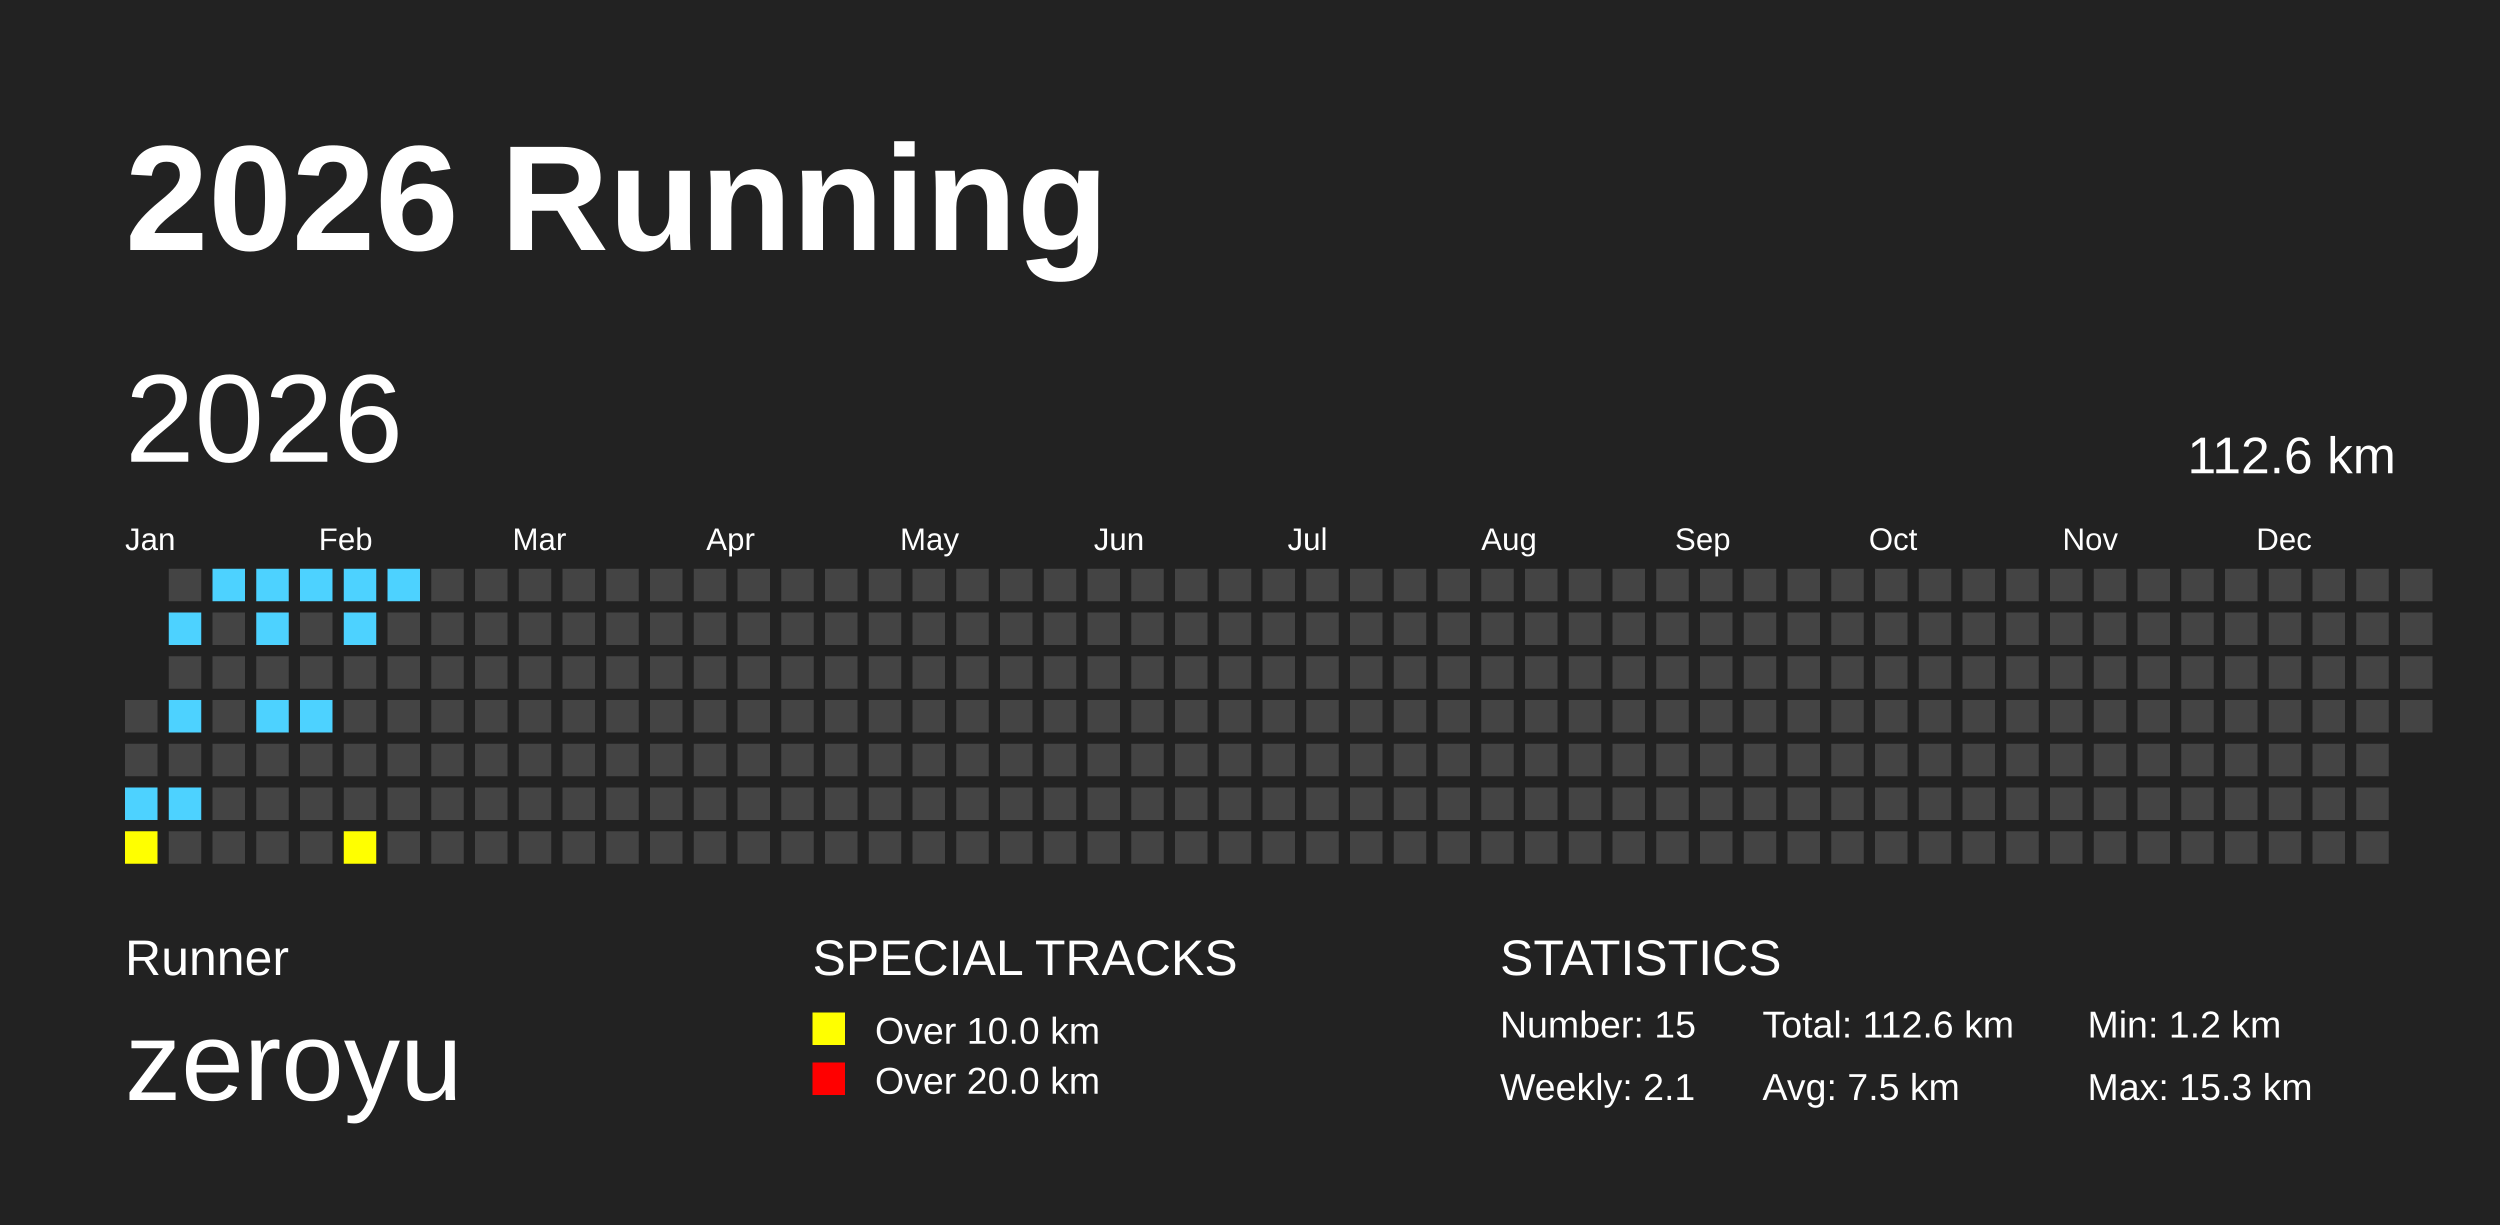
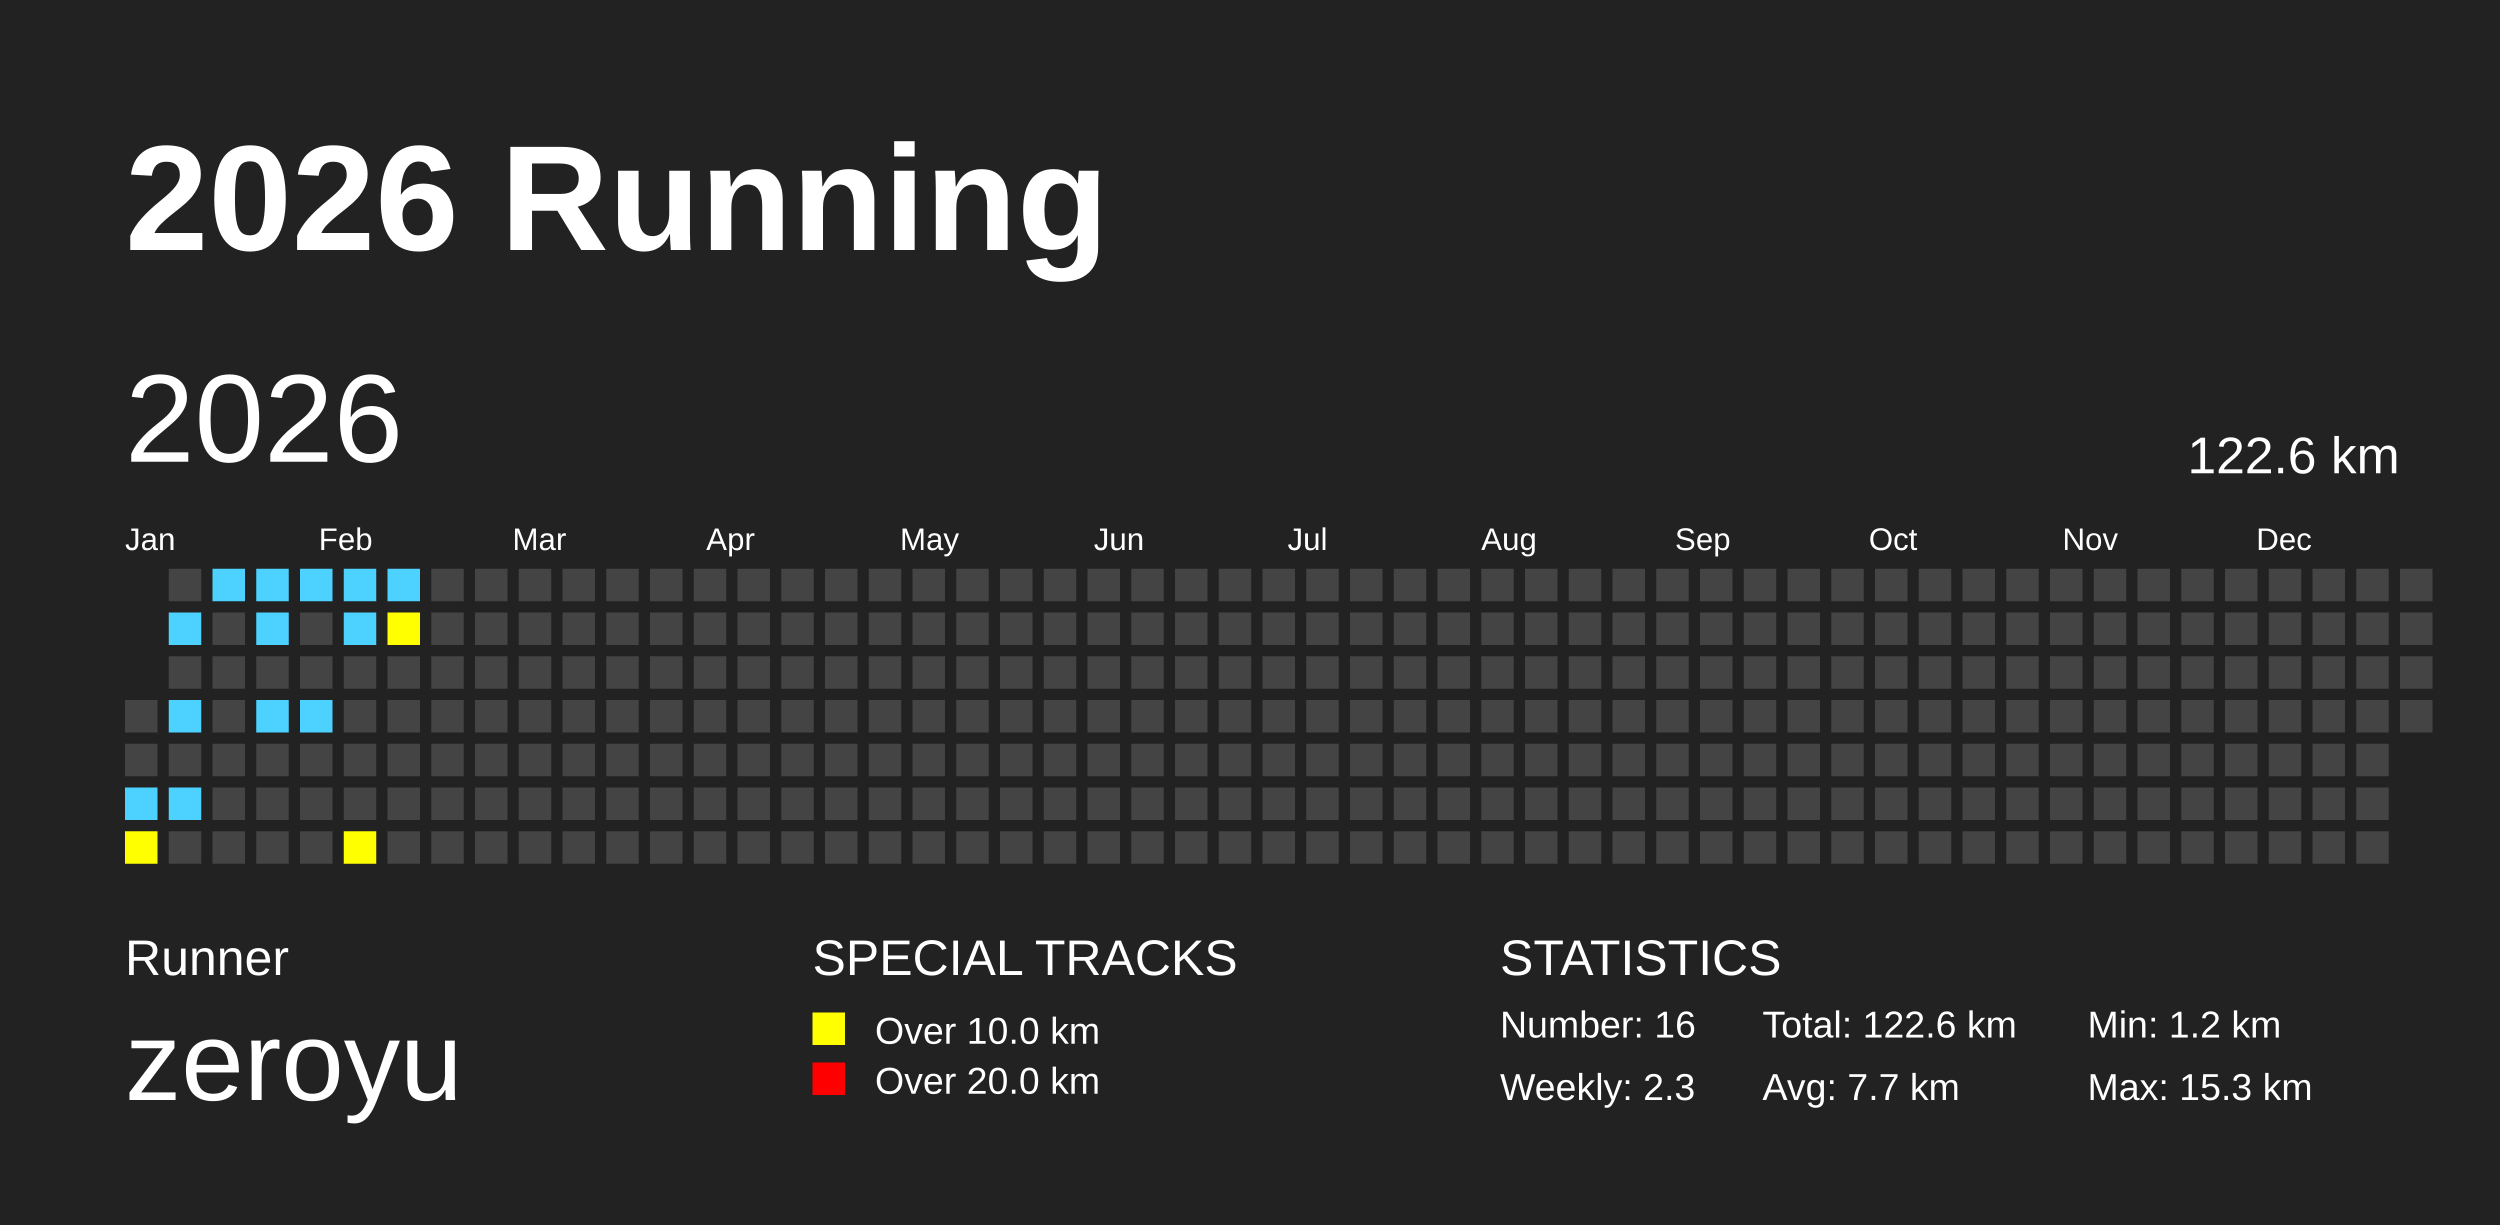
<svg xmlns="http://www.w3.org/2000/svg" baseProfile="full" height="98mm" version="1.1" viewBox="0,0,200,98" width="200mm">
  <defs />
  <rect fill="#222222" height="98" width="200" x="0" y="0" />
  <text fill="#FFFFFF" style="font-size:12px; font-family:Arial; font-weight:bold;" x="10" y="20">2026 Running</text>
  <text fill="#FFFFFF" style="font-size:4px; font-family:Arial" x="10" y="78">Runner</text>
  <text fill="#FFFFFF" style="font-size:9px; font-family:Arial" x="10" y="88">zeroyu</text>
  <text fill="#FFFFFF" style="font-size:4px; font-family:Arial" x="65" y="78">SPECIAL TRACKS</text>
  <rect fill="yellow" height="2.6" width="2.6" x="65" y="81" />
  <text fill="#FFFFFF" style="font-size:3px; font-family:Arial" x="70" y="83.5">Over 10.0 km</text>
  <rect fill="red" height="2.6" width="2.6" x="65" y="85" />
  <text fill="#FFFFFF" style="font-size:3px; font-family:Arial" x="70" y="87.5">Over 20.0 km</text>
  <text fill="#FFFFFF" style="font-size:4px; font-family:Arial" x="120" y="78">STATISTICS</text>
-   <text fill="#FFFFFF" style="font-size:3px; font-family:Arial" x="120" y="83">Number: 15</text>
-   <text fill="#FFFFFF" style="font-size:3px; font-family:Arial" x="120" y="88">Weekly: 2.1</text>
-   <text fill="#FFFFFF" style="font-size:3px; font-family:Arial" x="141" y="83">Total: 112.6 km</text>
-   <text fill="#FFFFFF" style="font-size:3px; font-family:Arial" x="141" y="88">Avg: 7.5 km</text>
+   <text fill="#FFFFFF" style="font-size:3px; font-family:Arial" x="120" y="83">Number: 16</text>
+   <text fill="#FFFFFF" style="font-size:3px; font-family:Arial" x="120" y="88">Weekly: 2.3</text>
+   <text fill="#FFFFFF" style="font-size:3px; font-family:Arial" x="141" y="83">Total: 122.6 km</text>
+   <text fill="#FFFFFF" style="font-size:3px; font-family:Arial" x="141" y="88">Avg: 7.7 km</text>
  <text fill="#FFFFFF" style="font-size:3px; font-family:Arial" x="167" y="83">Min: 1.2 km</text>
  <text fill="#FFFFFF" style="font-size:3px; font-family:Arial" x="167" y="88">Max: 15.3 km</text>
  <text dominant-baseline="hanging" fill="#FFFFFF" style="font-size:10.0px; font-family:Arial;" x="10" y="30">2026</text>
-   <text dominant-baseline="hanging" fill="#FFFFFF" style="font-size:4.125px; font-family:Arial;" x="175" y="35">112.6 km</text>
+   <text dominant-baseline="hanging" fill="#FFFFFF" style="font-size:4.125px; font-family:Arial;" x="175" y="35">122.6 km</text>
  <text fill="#FFFFFF" style="font-size:2.5px; font-family:Arial" x="10.0" y="44">Jan</text>
  <text fill="#FFFFFF" style="font-size:2.5px; font-family:Arial" x="25.5" y="44">Feb</text>
  <text fill="#FFFFFF" style="font-size:2.5px; font-family:Arial" x="41.0" y="44">Mar</text>
  <text fill="#FFFFFF" style="font-size:2.5px; font-family:Arial" x="56.5" y="44">Apr</text>
  <text fill="#FFFFFF" style="font-size:2.5px; font-family:Arial" x="72.0" y="44">May</text>
  <text fill="#FFFFFF" style="font-size:2.5px; font-family:Arial" x="87.5" y="44">Jun</text>
  <text fill="#FFFFFF" style="font-size:2.5px; font-family:Arial" x="103.0" y="44">Jul</text>
  <text fill="#FFFFFF" style="font-size:2.5px; font-family:Arial" x="118.5" y="44">Aug</text>
  <text fill="#FFFFFF" style="font-size:2.5px; font-family:Arial" x="134.0" y="44">Sep</text>
  <text fill="#FFFFFF" style="font-size:2.5px; font-family:Arial" x="149.5" y="44">Oct</text>
  <text fill="#FFFFFF" style="font-size:2.5px; font-family:Arial" x="165.0" y="44">Nov</text>
  <text fill="#FFFFFF" style="font-size:2.5px; font-family:Arial" x="180.5" y="44">Dec</text>
  <rect fill="#444444" height="2.6" width="2.6" x="10.0" y="56.0" />
  <rect fill="#444444" height="2.6" width="2.6" x="10.0" y="59.5" />
  <rect fill="#4DD2FF" height="2.6" width="2.6" x="10.0" y="63.0" />
  <rect fill="yellow" height="2.6" width="2.6" x="10.0" y="66.5" />
  <rect fill="#444444" height="2.6" width="2.6" x="13.5" y="45.5" />
  <rect fill="#4DD2FF" height="2.6" width="2.6" x="13.5" y="49.0" />
  <rect fill="#444444" height="2.6" width="2.6" x="13.5" y="52.5" />
  <rect fill="#4DD2FF" height="2.6" width="2.6" x="13.5" y="56.0" />
  <rect fill="#444444" height="2.6" width="2.6" x="13.5" y="59.5" />
  <rect fill="#4DD2FF" height="2.6" width="2.6" x="13.5" y="63.0" />
  <rect fill="#444444" height="2.6" width="2.6" x="13.5" y="66.5" />
  <rect fill="#4DD2FF" height="2.6" width="2.6" x="17.0" y="45.5" />
  <rect fill="#444444" height="2.6" width="2.6" x="17.0" y="49.0" />
  <rect fill="#444444" height="2.6" width="2.6" x="17.0" y="52.5" />
  <rect fill="#444444" height="2.6" width="2.6" x="17.0" y="56.0" />
  <rect fill="#444444" height="2.6" width="2.6" x="17.0" y="59.5" />
  <rect fill="#444444" height="2.6" width="2.6" x="17.0" y="63.0" />
  <rect fill="#444444" height="2.6" width="2.6" x="17.0" y="66.5" />
  <rect fill="#4DD2FF" height="2.6" width="2.6" x="20.5" y="45.5" />
  <rect fill="#4DD2FF" height="2.6" width="2.6" x="20.5" y="49.0" />
  <rect fill="#444444" height="2.6" width="2.6" x="20.5" y="52.5" />
  <rect fill="#4DD2FF" height="2.6" width="2.6" x="20.5" y="56.0" />
  <rect fill="#444444" height="2.6" width="2.6" x="20.5" y="59.5" />
  <rect fill="#444444" height="2.6" width="2.6" x="20.5" y="63.0" />
  <rect fill="#444444" height="2.6" width="2.6" x="20.5" y="66.5" />
  <rect fill="#4DD2FF" height="2.6" width="2.6" x="24.0" y="45.5" />
  <rect fill="#444444" height="2.6" width="2.6" x="24.0" y="49.0" />
  <rect fill="#444444" height="2.6" width="2.6" x="24.0" y="52.5" />
  <rect fill="#4DD2FF" height="2.6" width="2.6" x="24.0" y="56.0" />
  <rect fill="#444444" height="2.6" width="2.6" x="24.0" y="59.5" />
  <rect fill="#444444" height="2.6" width="2.6" x="24.0" y="63.0" />
  <rect fill="#444444" height="2.6" width="2.6" x="24.0" y="66.5" />
  <rect fill="#4DD2FF" height="2.6" width="2.6" x="27.5" y="45.5" />
  <rect fill="#4DD2FF" height="2.6" width="2.6" x="27.5" y="49.0" />
  <rect fill="#444444" height="2.6" width="2.6" x="27.5" y="52.5" />
  <rect fill="#444444" height="2.6" width="2.6" x="27.5" y="56.0" />
  <rect fill="#444444" height="2.6" width="2.6" x="27.5" y="59.5" />
  <rect fill="#444444" height="2.6" width="2.6" x="27.5" y="63.0" />
  <rect fill="yellow" height="2.6" width="2.6" x="27.5" y="66.5" />
  <rect fill="#4DD2FF" height="2.6" width="2.6" x="31.0" y="45.5" />
-   <rect fill="#444444" height="2.6" width="2.6" x="31.0" y="49.0" />
+   <rect fill="yellow" height="2.6" width="2.6" x="31.0" y="49.0" />
  <rect fill="#444444" height="2.6" width="2.6" x="31.0" y="52.5" />
  <rect fill="#444444" height="2.6" width="2.6" x="31.0" y="56.0" />
  <rect fill="#444444" height="2.6" width="2.6" x="31.0" y="59.5" />
  <rect fill="#444444" height="2.6" width="2.6" x="31.0" y="63.0" />
  <rect fill="#444444" height="2.6" width="2.6" x="31.0" y="66.5" />
  <rect fill="#444444" height="2.6" width="2.6" x="34.5" y="45.5" />
  <rect fill="#444444" height="2.6" width="2.6" x="34.5" y="49.0" />
  <rect fill="#444444" height="2.6" width="2.6" x="34.5" y="52.5" />
  <rect fill="#444444" height="2.6" width="2.6" x="34.5" y="56.0" />
  <rect fill="#444444" height="2.6" width="2.6" x="34.5" y="59.5" />
  <rect fill="#444444" height="2.6" width="2.6" x="34.5" y="63.0" />
  <rect fill="#444444" height="2.6" width="2.6" x="34.5" y="66.5" />
  <rect fill="#444444" height="2.6" width="2.6" x="38.0" y="45.5" />
  <rect fill="#444444" height="2.6" width="2.6" x="38.0" y="49.0" />
  <rect fill="#444444" height="2.6" width="2.6" x="38.0" y="52.5" />
  <rect fill="#444444" height="2.6" width="2.6" x="38.0" y="56.0" />
  <rect fill="#444444" height="2.6" width="2.6" x="38.0" y="59.5" />
  <rect fill="#444444" height="2.6" width="2.6" x="38.0" y="63.0" />
  <rect fill="#444444" height="2.6" width="2.6" x="38.0" y="66.5" />
  <rect fill="#444444" height="2.6" width="2.6" x="41.5" y="45.5" />
  <rect fill="#444444" height="2.6" width="2.6" x="41.5" y="49.0" />
  <rect fill="#444444" height="2.6" width="2.6" x="41.5" y="52.5" />
  <rect fill="#444444" height="2.6" width="2.6" x="41.5" y="56.0" />
  <rect fill="#444444" height="2.6" width="2.6" x="41.5" y="59.5" />
  <rect fill="#444444" height="2.6" width="2.6" x="41.5" y="63.0" />
  <rect fill="#444444" height="2.6" width="2.6" x="41.5" y="66.5" />
  <rect fill="#444444" height="2.6" width="2.6" x="45.0" y="45.5" />
  <rect fill="#444444" height="2.6" width="2.6" x="45.0" y="49.0" />
  <rect fill="#444444" height="2.6" width="2.6" x="45.0" y="52.5" />
  <rect fill="#444444" height="2.6" width="2.6" x="45.0" y="56.0" />
  <rect fill="#444444" height="2.6" width="2.6" x="45.0" y="59.5" />
  <rect fill="#444444" height="2.6" width="2.6" x="45.0" y="63.0" />
  <rect fill="#444444" height="2.6" width="2.6" x="45.0" y="66.5" />
  <rect fill="#444444" height="2.6" width="2.6" x="48.5" y="45.5" />
  <rect fill="#444444" height="2.6" width="2.6" x="48.5" y="49.0" />
  <rect fill="#444444" height="2.6" width="2.6" x="48.5" y="52.5" />
  <rect fill="#444444" height="2.6" width="2.6" x="48.5" y="56.0" />
  <rect fill="#444444" height="2.6" width="2.6" x="48.5" y="59.5" />
  <rect fill="#444444" height="2.6" width="2.6" x="48.5" y="63.0" />
  <rect fill="#444444" height="2.6" width="2.6" x="48.5" y="66.5" />
  <rect fill="#444444" height="2.6" width="2.6" x="52.0" y="45.5" />
  <rect fill="#444444" height="2.6" width="2.6" x="52.0" y="49.0" />
  <rect fill="#444444" height="2.6" width="2.6" x="52.0" y="52.5" />
  <rect fill="#444444" height="2.6" width="2.6" x="52.0" y="56.0" />
  <rect fill="#444444" height="2.6" width="2.6" x="52.0" y="59.5" />
  <rect fill="#444444" height="2.6" width="2.6" x="52.0" y="63.0" />
  <rect fill="#444444" height="2.6" width="2.6" x="52.0" y="66.5" />
  <rect fill="#444444" height="2.6" width="2.6" x="55.5" y="45.5" />
  <rect fill="#444444" height="2.6" width="2.6" x="55.5" y="49.0" />
  <rect fill="#444444" height="2.6" width="2.6" x="55.5" y="52.5" />
  <rect fill="#444444" height="2.6" width="2.6" x="55.5" y="56.0" />
  <rect fill="#444444" height="2.6" width="2.6" x="55.5" y="59.5" />
  <rect fill="#444444" height="2.6" width="2.6" x="55.5" y="63.0" />
  <rect fill="#444444" height="2.6" width="2.6" x="55.5" y="66.5" />
  <rect fill="#444444" height="2.6" width="2.6" x="59.0" y="45.5" />
  <rect fill="#444444" height="2.6" width="2.6" x="59.0" y="49.0" />
  <rect fill="#444444" height="2.6" width="2.6" x="59.0" y="52.5" />
  <rect fill="#444444" height="2.6" width="2.6" x="59.0" y="56.0" />
  <rect fill="#444444" height="2.6" width="2.6" x="59.0" y="59.5" />
  <rect fill="#444444" height="2.6" width="2.6" x="59.0" y="63.0" />
  <rect fill="#444444" height="2.6" width="2.6" x="59.0" y="66.5" />
  <rect fill="#444444" height="2.6" width="2.6" x="62.5" y="45.5" />
  <rect fill="#444444" height="2.6" width="2.6" x="62.5" y="49.0" />
  <rect fill="#444444" height="2.6" width="2.6" x="62.5" y="52.5" />
  <rect fill="#444444" height="2.6" width="2.6" x="62.5" y="56.0" />
  <rect fill="#444444" height="2.6" width="2.6" x="62.5" y="59.5" />
  <rect fill="#444444" height="2.6" width="2.6" x="62.5" y="63.0" />
  <rect fill="#444444" height="2.6" width="2.6" x="62.5" y="66.5" />
  <rect fill="#444444" height="2.6" width="2.6" x="66.0" y="45.5" />
  <rect fill="#444444" height="2.6" width="2.6" x="66.0" y="49.0" />
  <rect fill="#444444" height="2.6" width="2.6" x="66.0" y="52.5" />
  <rect fill="#444444" height="2.6" width="2.6" x="66.0" y="56.0" />
  <rect fill="#444444" height="2.6" width="2.6" x="66.0" y="59.5" />
  <rect fill="#444444" height="2.6" width="2.6" x="66.0" y="63.0" />
  <rect fill="#444444" height="2.6" width="2.6" x="66.0" y="66.5" />
  <rect fill="#444444" height="2.6" width="2.6" x="69.5" y="45.5" />
  <rect fill="#444444" height="2.6" width="2.6" x="69.5" y="49.0" />
  <rect fill="#444444" height="2.6" width="2.6" x="69.5" y="52.5" />
  <rect fill="#444444" height="2.6" width="2.6" x="69.5" y="56.0" />
  <rect fill="#444444" height="2.6" width="2.6" x="69.5" y="59.5" />
  <rect fill="#444444" height="2.6" width="2.6" x="69.5" y="63.0" />
  <rect fill="#444444" height="2.6" width="2.6" x="69.5" y="66.5" />
  <rect fill="#444444" height="2.6" width="2.6" x="73.0" y="45.5" />
  <rect fill="#444444" height="2.6" width="2.6" x="73.0" y="49.0" />
  <rect fill="#444444" height="2.6" width="2.6" x="73.0" y="52.5" />
  <rect fill="#444444" height="2.6" width="2.6" x="73.0" y="56.0" />
  <rect fill="#444444" height="2.6" width="2.6" x="73.0" y="59.5" />
  <rect fill="#444444" height="2.6" width="2.6" x="73.0" y="63.0" />
  <rect fill="#444444" height="2.6" width="2.6" x="73.0" y="66.5" />
  <rect fill="#444444" height="2.6" width="2.6" x="76.5" y="45.5" />
  <rect fill="#444444" height="2.6" width="2.6" x="76.5" y="49.0" />
  <rect fill="#444444" height="2.6" width="2.6" x="76.5" y="52.5" />
  <rect fill="#444444" height="2.6" width="2.6" x="76.5" y="56.0" />
  <rect fill="#444444" height="2.6" width="2.6" x="76.5" y="59.5" />
  <rect fill="#444444" height="2.6" width="2.6" x="76.5" y="63.0" />
  <rect fill="#444444" height="2.6" width="2.6" x="76.5" y="66.5" />
  <rect fill="#444444" height="2.6" width="2.6" x="80.0" y="45.5" />
  <rect fill="#444444" height="2.6" width="2.6" x="80.0" y="49.0" />
  <rect fill="#444444" height="2.6" width="2.6" x="80.0" y="52.5" />
  <rect fill="#444444" height="2.6" width="2.6" x="80.0" y="56.0" />
  <rect fill="#444444" height="2.6" width="2.6" x="80.0" y="59.5" />
  <rect fill="#444444" height="2.6" width="2.6" x="80.0" y="63.0" />
  <rect fill="#444444" height="2.6" width="2.6" x="80.0" y="66.5" />
  <rect fill="#444444" height="2.6" width="2.6" x="83.5" y="45.5" />
  <rect fill="#444444" height="2.6" width="2.6" x="83.5" y="49.0" />
  <rect fill="#444444" height="2.6" width="2.6" x="83.5" y="52.5" />
  <rect fill="#444444" height="2.6" width="2.6" x="83.5" y="56.0" />
  <rect fill="#444444" height="2.6" width="2.6" x="83.5" y="59.5" />
  <rect fill="#444444" height="2.6" width="2.6" x="83.5" y="63.0" />
  <rect fill="#444444" height="2.6" width="2.6" x="83.5" y="66.5" />
  <rect fill="#444444" height="2.6" width="2.6" x="87.0" y="45.5" />
  <rect fill="#444444" height="2.6" width="2.6" x="87.0" y="49.0" />
  <rect fill="#444444" height="2.6" width="2.6" x="87.0" y="52.5" />
  <rect fill="#444444" height="2.6" width="2.6" x="87.0" y="56.0" />
  <rect fill="#444444" height="2.6" width="2.6" x="87.0" y="59.5" />
  <rect fill="#444444" height="2.6" width="2.6" x="87.0" y="63.0" />
  <rect fill="#444444" height="2.6" width="2.6" x="87.0" y="66.5" />
  <rect fill="#444444" height="2.6" width="2.6" x="90.5" y="45.5" />
  <rect fill="#444444" height="2.6" width="2.6" x="90.5" y="49.0" />
  <rect fill="#444444" height="2.6" width="2.6" x="90.5" y="52.5" />
  <rect fill="#444444" height="2.6" width="2.6" x="90.5" y="56.0" />
  <rect fill="#444444" height="2.6" width="2.6" x="90.5" y="59.5" />
  <rect fill="#444444" height="2.6" width="2.6" x="90.5" y="63.0" />
  <rect fill="#444444" height="2.6" width="2.6" x="90.5" y="66.5" />
  <rect fill="#444444" height="2.6" width="2.6" x="94.0" y="45.5" />
  <rect fill="#444444" height="2.6" width="2.6" x="94.0" y="49.0" />
  <rect fill="#444444" height="2.6" width="2.6" x="94.0" y="52.5" />
  <rect fill="#444444" height="2.6" width="2.6" x="94.0" y="56.0" />
  <rect fill="#444444" height="2.6" width="2.6" x="94.0" y="59.5" />
  <rect fill="#444444" height="2.6" width="2.6" x="94.0" y="63.0" />
  <rect fill="#444444" height="2.6" width="2.6" x="94.0" y="66.5" />
  <rect fill="#444444" height="2.6" width="2.6" x="97.5" y="45.5" />
  <rect fill="#444444" height="2.6" width="2.6" x="97.5" y="49.0" />
  <rect fill="#444444" height="2.6" width="2.6" x="97.5" y="52.5" />
  <rect fill="#444444" height="2.6" width="2.6" x="97.5" y="56.0" />
  <rect fill="#444444" height="2.6" width="2.6" x="97.5" y="59.5" />
  <rect fill="#444444" height="2.6" width="2.6" x="97.5" y="63.0" />
  <rect fill="#444444" height="2.6" width="2.6" x="97.5" y="66.5" />
  <rect fill="#444444" height="2.6" width="2.6" x="101.0" y="45.5" />
  <rect fill="#444444" height="2.6" width="2.6" x="101.0" y="49.0" />
  <rect fill="#444444" height="2.6" width="2.6" x="101.0" y="52.5" />
  <rect fill="#444444" height="2.6" width="2.6" x="101.0" y="56.0" />
  <rect fill="#444444" height="2.6" width="2.6" x="101.0" y="59.5" />
  <rect fill="#444444" height="2.6" width="2.6" x="101.0" y="63.0" />
  <rect fill="#444444" height="2.6" width="2.6" x="101.0" y="66.5" />
  <rect fill="#444444" height="2.6" width="2.6" x="104.5" y="45.5" />
  <rect fill="#444444" height="2.6" width="2.6" x="104.5" y="49.0" />
  <rect fill="#444444" height="2.6" width="2.6" x="104.5" y="52.5" />
  <rect fill="#444444" height="2.6" width="2.6" x="104.5" y="56.0" />
  <rect fill="#444444" height="2.6" width="2.6" x="104.5" y="59.5" />
  <rect fill="#444444" height="2.6" width="2.6" x="104.5" y="63.0" />
  <rect fill="#444444" height="2.6" width="2.6" x="104.5" y="66.5" />
  <rect fill="#444444" height="2.6" width="2.6" x="108.0" y="45.5" />
  <rect fill="#444444" height="2.6" width="2.6" x="108.0" y="49.0" />
  <rect fill="#444444" height="2.6" width="2.6" x="108.0" y="52.5" />
  <rect fill="#444444" height="2.6" width="2.6" x="108.0" y="56.0" />
  <rect fill="#444444" height="2.6" width="2.6" x="108.0" y="59.5" />
  <rect fill="#444444" height="2.6" width="2.6" x="108.0" y="63.0" />
  <rect fill="#444444" height="2.6" width="2.6" x="108.0" y="66.5" />
  <rect fill="#444444" height="2.6" width="2.6" x="111.5" y="45.5" />
  <rect fill="#444444" height="2.6" width="2.6" x="111.5" y="49.0" />
  <rect fill="#444444" height="2.6" width="2.6" x="111.5" y="52.5" />
  <rect fill="#444444" height="2.6" width="2.6" x="111.5" y="56.0" />
  <rect fill="#444444" height="2.6" width="2.6" x="111.5" y="59.5" />
  <rect fill="#444444" height="2.6" width="2.6" x="111.5" y="63.0" />
  <rect fill="#444444" height="2.6" width="2.6" x="111.5" y="66.5" />
  <rect fill="#444444" height="2.6" width="2.6" x="115.0" y="45.5" />
  <rect fill="#444444" height="2.6" width="2.6" x="115.0" y="49.0" />
  <rect fill="#444444" height="2.6" width="2.6" x="115.0" y="52.5" />
  <rect fill="#444444" height="2.6" width="2.6" x="115.0" y="56.0" />
  <rect fill="#444444" height="2.6" width="2.6" x="115.0" y="59.5" />
  <rect fill="#444444" height="2.6" width="2.6" x="115.0" y="63.0" />
  <rect fill="#444444" height="2.6" width="2.6" x="115.0" y="66.5" />
  <rect fill="#444444" height="2.6" width="2.6" x="118.5" y="45.5" />
  <rect fill="#444444" height="2.6" width="2.6" x="118.5" y="49.0" />
  <rect fill="#444444" height="2.6" width="2.6" x="118.5" y="52.5" />
  <rect fill="#444444" height="2.6" width="2.6" x="118.5" y="56.0" />
  <rect fill="#444444" height="2.6" width="2.6" x="118.5" y="59.5" />
  <rect fill="#444444" height="2.6" width="2.6" x="118.5" y="63.0" />
  <rect fill="#444444" height="2.6" width="2.6" x="118.5" y="66.5" />
  <rect fill="#444444" height="2.6" width="2.6" x="122.0" y="45.5" />
  <rect fill="#444444" height="2.6" width="2.6" x="122.0" y="49.0" />
  <rect fill="#444444" height="2.6" width="2.6" x="122.0" y="52.5" />
  <rect fill="#444444" height="2.6" width="2.6" x="122.0" y="56.0" />
  <rect fill="#444444" height="2.6" width="2.6" x="122.0" y="59.5" />
  <rect fill="#444444" height="2.6" width="2.6" x="122.0" y="63.0" />
  <rect fill="#444444" height="2.6" width="2.6" x="122.0" y="66.5" />
  <rect fill="#444444" height="2.6" width="2.6" x="125.5" y="45.5" />
  <rect fill="#444444" height="2.6" width="2.6" x="125.5" y="49.0" />
  <rect fill="#444444" height="2.6" width="2.6" x="125.5" y="52.5" />
  <rect fill="#444444" height="2.6" width="2.6" x="125.5" y="56.0" />
  <rect fill="#444444" height="2.6" width="2.6" x="125.5" y="59.5" />
  <rect fill="#444444" height="2.6" width="2.6" x="125.5" y="63.0" />
  <rect fill="#444444" height="2.6" width="2.6" x="125.5" y="66.5" />
  <rect fill="#444444" height="2.6" width="2.6" x="129.0" y="45.5" />
  <rect fill="#444444" height="2.6" width="2.6" x="129.0" y="49.0" />
  <rect fill="#444444" height="2.6" width="2.6" x="129.0" y="52.5" />
  <rect fill="#444444" height="2.6" width="2.6" x="129.0" y="56.0" />
  <rect fill="#444444" height="2.6" width="2.6" x="129.0" y="59.5" />
  <rect fill="#444444" height="2.6" width="2.6" x="129.0" y="63.0" />
  <rect fill="#444444" height="2.6" width="2.6" x="129.0" y="66.5" />
  <rect fill="#444444" height="2.6" width="2.6" x="132.5" y="45.5" />
  <rect fill="#444444" height="2.6" width="2.6" x="132.5" y="49.0" />
  <rect fill="#444444" height="2.6" width="2.6" x="132.5" y="52.5" />
  <rect fill="#444444" height="2.6" width="2.6" x="132.5" y="56.0" />
  <rect fill="#444444" height="2.6" width="2.6" x="132.5" y="59.5" />
  <rect fill="#444444" height="2.6" width="2.6" x="132.5" y="63.0" />
  <rect fill="#444444" height="2.6" width="2.6" x="132.5" y="66.5" />
  <rect fill="#444444" height="2.6" width="2.6" x="136.0" y="45.5" />
  <rect fill="#444444" height="2.6" width="2.6" x="136.0" y="49.0" />
  <rect fill="#444444" height="2.6" width="2.6" x="136.0" y="52.5" />
  <rect fill="#444444" height="2.6" width="2.6" x="136.0" y="56.0" />
  <rect fill="#444444" height="2.6" width="2.6" x="136.0" y="59.5" />
  <rect fill="#444444" height="2.6" width="2.6" x="136.0" y="63.0" />
  <rect fill="#444444" height="2.6" width="2.6" x="136.0" y="66.5" />
  <rect fill="#444444" height="2.6" width="2.6" x="139.5" y="45.5" />
  <rect fill="#444444" height="2.6" width="2.6" x="139.5" y="49.0" />
  <rect fill="#444444" height="2.6" width="2.6" x="139.5" y="52.5" />
  <rect fill="#444444" height="2.6" width="2.6" x="139.5" y="56.0" />
  <rect fill="#444444" height="2.6" width="2.6" x="139.5" y="59.5" />
  <rect fill="#444444" height="2.6" width="2.6" x="139.5" y="63.0" />
  <rect fill="#444444" height="2.6" width="2.6" x="139.5" y="66.5" />
  <rect fill="#444444" height="2.6" width="2.6" x="143.0" y="45.5" />
  <rect fill="#444444" height="2.6" width="2.6" x="143.0" y="49.0" />
  <rect fill="#444444" height="2.6" width="2.6" x="143.0" y="52.5" />
  <rect fill="#444444" height="2.6" width="2.6" x="143.0" y="56.0" />
  <rect fill="#444444" height="2.6" width="2.6" x="143.0" y="59.5" />
  <rect fill="#444444" height="2.6" width="2.6" x="143.0" y="63.0" />
  <rect fill="#444444" height="2.6" width="2.6" x="143.0" y="66.5" />
  <rect fill="#444444" height="2.6" width="2.6" x="146.5" y="45.5" />
  <rect fill="#444444" height="2.6" width="2.6" x="146.5" y="49.0" />
  <rect fill="#444444" height="2.6" width="2.6" x="146.5" y="52.5" />
  <rect fill="#444444" height="2.6" width="2.6" x="146.5" y="56.0" />
  <rect fill="#444444" height="2.6" width="2.6" x="146.5" y="59.5" />
  <rect fill="#444444" height="2.6" width="2.6" x="146.5" y="63.0" />
  <rect fill="#444444" height="2.6" width="2.6" x="146.5" y="66.5" />
  <rect fill="#444444" height="2.6" width="2.6" x="150.0" y="45.5" />
  <rect fill="#444444" height="2.6" width="2.6" x="150.0" y="49.0" />
  <rect fill="#444444" height="2.6" width="2.6" x="150.0" y="52.5" />
  <rect fill="#444444" height="2.6" width="2.6" x="150.0" y="56.0" />
  <rect fill="#444444" height="2.6" width="2.6" x="150.0" y="59.5" />
  <rect fill="#444444" height="2.6" width="2.6" x="150.0" y="63.0" />
  <rect fill="#444444" height="2.6" width="2.6" x="150.0" y="66.5" />
  <rect fill="#444444" height="2.6" width="2.6" x="153.5" y="45.5" />
  <rect fill="#444444" height="2.6" width="2.6" x="153.5" y="49.0" />
  <rect fill="#444444" height="2.6" width="2.6" x="153.5" y="52.5" />
  <rect fill="#444444" height="2.6" width="2.6" x="153.5" y="56.0" />
  <rect fill="#444444" height="2.6" width="2.6" x="153.5" y="59.5" />
  <rect fill="#444444" height="2.6" width="2.6" x="153.5" y="63.0" />
  <rect fill="#444444" height="2.6" width="2.6" x="153.5" y="66.5" />
  <rect fill="#444444" height="2.6" width="2.6" x="157.0" y="45.5" />
  <rect fill="#444444" height="2.6" width="2.6" x="157.0" y="49.0" />
  <rect fill="#444444" height="2.6" width="2.6" x="157.0" y="52.5" />
  <rect fill="#444444" height="2.6" width="2.6" x="157.0" y="56.0" />
  <rect fill="#444444" height="2.6" width="2.6" x="157.0" y="59.5" />
  <rect fill="#444444" height="2.6" width="2.6" x="157.0" y="63.0" />
  <rect fill="#444444" height="2.6" width="2.6" x="157.0" y="66.5" />
  <rect fill="#444444" height="2.6" width="2.6" x="160.5" y="45.5" />
  <rect fill="#444444" height="2.6" width="2.6" x="160.5" y="49.0" />
  <rect fill="#444444" height="2.6" width="2.6" x="160.5" y="52.5" />
  <rect fill="#444444" height="2.6" width="2.6" x="160.5" y="56.0" />
  <rect fill="#444444" height="2.6" width="2.6" x="160.5" y="59.5" />
  <rect fill="#444444" height="2.6" width="2.6" x="160.5" y="63.0" />
  <rect fill="#444444" height="2.6" width="2.6" x="160.5" y="66.5" />
  <rect fill="#444444" height="2.6" width="2.6" x="164.0" y="45.5" />
  <rect fill="#444444" height="2.6" width="2.6" x="164.0" y="49.0" />
  <rect fill="#444444" height="2.6" width="2.6" x="164.0" y="52.5" />
  <rect fill="#444444" height="2.6" width="2.6" x="164.0" y="56.0" />
  <rect fill="#444444" height="2.6" width="2.6" x="164.0" y="59.5" />
  <rect fill="#444444" height="2.6" width="2.6" x="164.0" y="63.0" />
  <rect fill="#444444" height="2.6" width="2.6" x="164.0" y="66.5" />
  <rect fill="#444444" height="2.6" width="2.6" x="167.5" y="45.5" />
  <rect fill="#444444" height="2.6" width="2.6" x="167.5" y="49.0" />
  <rect fill="#444444" height="2.6" width="2.6" x="167.5" y="52.5" />
  <rect fill="#444444" height="2.6" width="2.6" x="167.5" y="56.0" />
  <rect fill="#444444" height="2.6" width="2.6" x="167.5" y="59.5" />
  <rect fill="#444444" height="2.6" width="2.6" x="167.5" y="63.0" />
  <rect fill="#444444" height="2.6" width="2.6" x="167.5" y="66.5" />
  <rect fill="#444444" height="2.6" width="2.6" x="171.0" y="45.5" />
  <rect fill="#444444" height="2.6" width="2.6" x="171.0" y="49.0" />
  <rect fill="#444444" height="2.6" width="2.6" x="171.0" y="52.5" />
  <rect fill="#444444" height="2.6" width="2.6" x="171.0" y="56.0" />
  <rect fill="#444444" height="2.6" width="2.6" x="171.0" y="59.5" />
  <rect fill="#444444" height="2.6" width="2.6" x="171.0" y="63.0" />
  <rect fill="#444444" height="2.6" width="2.6" x="171.0" y="66.5" />
  <rect fill="#444444" height="2.6" width="2.6" x="174.5" y="45.5" />
  <rect fill="#444444" height="2.6" width="2.6" x="174.5" y="49.0" />
  <rect fill="#444444" height="2.6" width="2.6" x="174.5" y="52.5" />
  <rect fill="#444444" height="2.6" width="2.6" x="174.5" y="56.0" />
  <rect fill="#444444" height="2.6" width="2.6" x="174.5" y="59.5" />
  <rect fill="#444444" height="2.6" width="2.6" x="174.5" y="63.0" />
  <rect fill="#444444" height="2.6" width="2.6" x="174.5" y="66.5" />
  <rect fill="#444444" height="2.6" width="2.6" x="178.0" y="45.5" />
  <rect fill="#444444" height="2.6" width="2.6" x="178.0" y="49.0" />
  <rect fill="#444444" height="2.6" width="2.6" x="178.0" y="52.5" />
  <rect fill="#444444" height="2.6" width="2.6" x="178.0" y="56.0" />
  <rect fill="#444444" height="2.6" width="2.6" x="178.0" y="59.5" />
  <rect fill="#444444" height="2.6" width="2.6" x="178.0" y="63.0" />
  <rect fill="#444444" height="2.6" width="2.6" x="178.0" y="66.5" />
  <rect fill="#444444" height="2.6" width="2.6" x="181.5" y="45.5" />
  <rect fill="#444444" height="2.6" width="2.6" x="181.5" y="49.0" />
  <rect fill="#444444" height="2.6" width="2.6" x="181.5" y="52.5" />
  <rect fill="#444444" height="2.6" width="2.6" x="181.5" y="56.0" />
  <rect fill="#444444" height="2.6" width="2.6" x="181.5" y="59.5" />
  <rect fill="#444444" height="2.6" width="2.6" x="181.5" y="63.0" />
  <rect fill="#444444" height="2.6" width="2.6" x="181.5" y="66.5" />
  <rect fill="#444444" height="2.6" width="2.6" x="185.0" y="45.5" />
  <rect fill="#444444" height="2.6" width="2.6" x="185.0" y="49.0" />
  <rect fill="#444444" height="2.6" width="2.6" x="185.0" y="52.5" />
  <rect fill="#444444" height="2.6" width="2.6" x="185.0" y="56.0" />
  <rect fill="#444444" height="2.6" width="2.6" x="185.0" y="59.5" />
  <rect fill="#444444" height="2.6" width="2.6" x="185.0" y="63.0" />
  <rect fill="#444444" height="2.6" width="2.6" x="185.0" y="66.5" />
  <rect fill="#444444" height="2.6" width="2.6" x="188.5" y="45.5" />
  <rect fill="#444444" height="2.6" width="2.6" x="188.5" y="49.0" />
  <rect fill="#444444" height="2.6" width="2.6" x="188.5" y="52.5" />
  <rect fill="#444444" height="2.6" width="2.6" x="188.5" y="56.0" />
  <rect fill="#444444" height="2.6" width="2.6" x="188.5" y="59.5" />
  <rect fill="#444444" height="2.6" width="2.6" x="188.5" y="63.0" />
  <rect fill="#444444" height="2.6" width="2.6" x="188.5" y="66.5" />
  <rect fill="#444444" height="2.6" width="2.6" x="192.0" y="45.5" />
  <rect fill="#444444" height="2.6" width="2.6" x="192.0" y="49.0" />
  <rect fill="#444444" height="2.6" width="2.6" x="192.0" y="52.5" />
  <rect fill="#444444" height="2.6" width="2.6" x="192.0" y="56.0" />
</svg>
